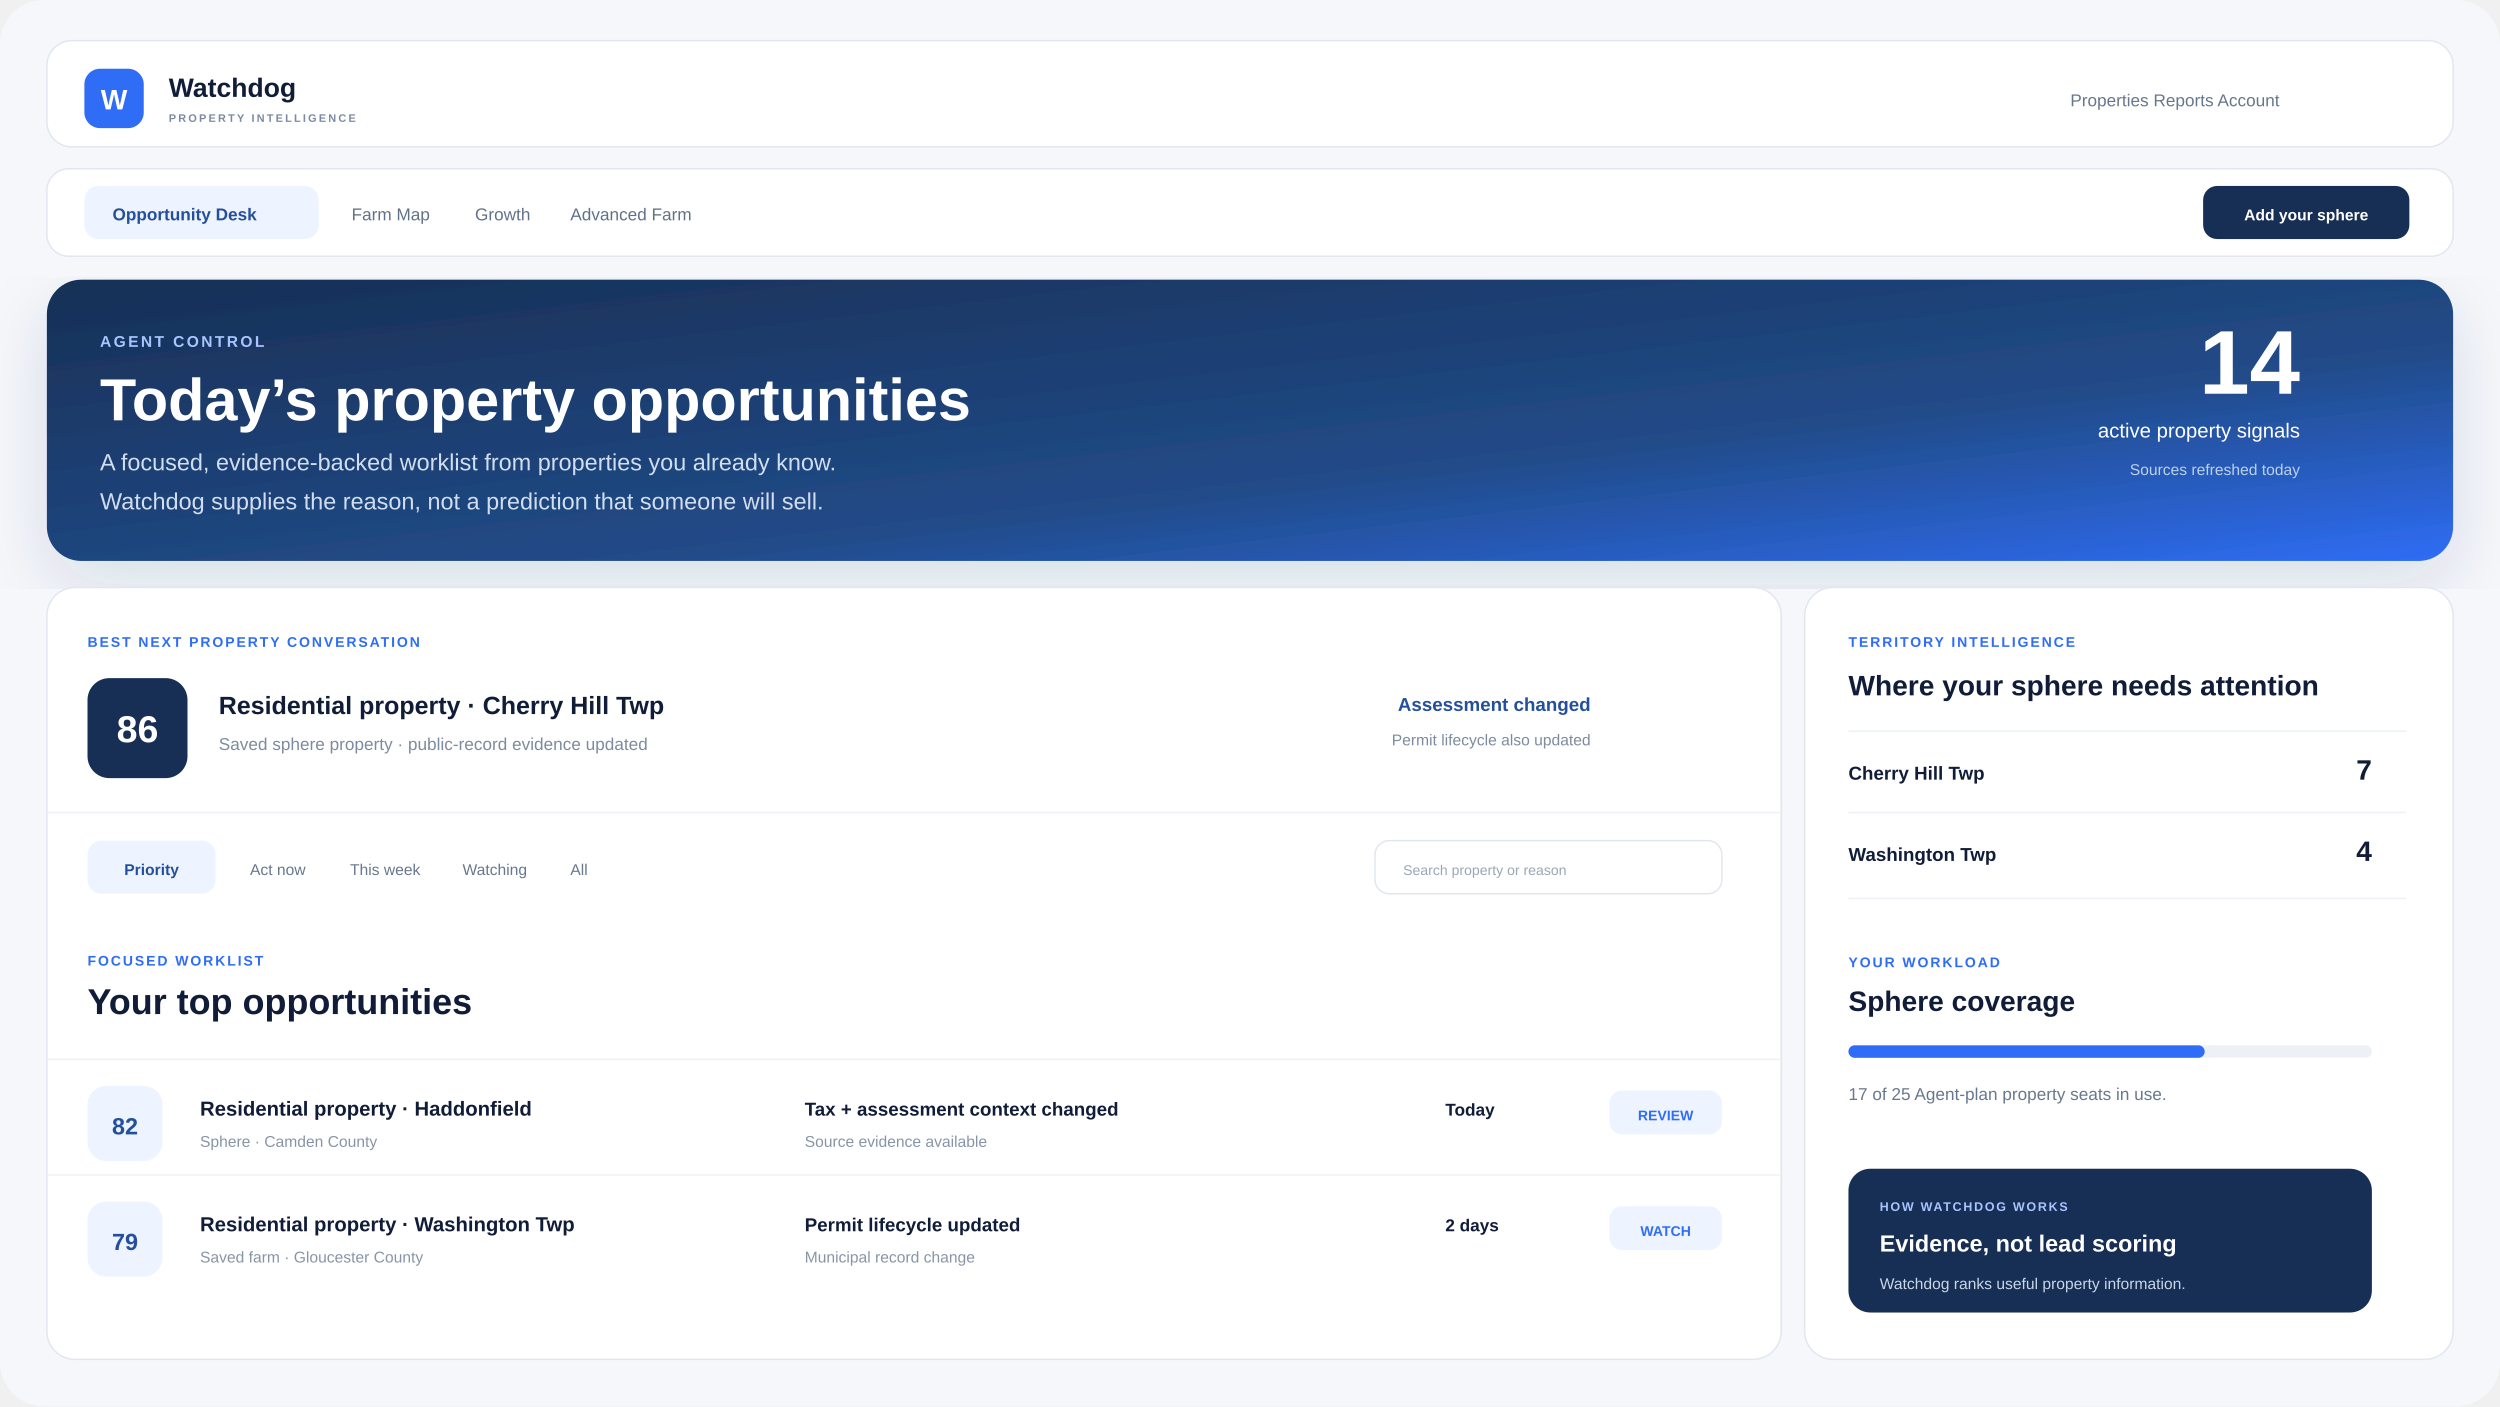
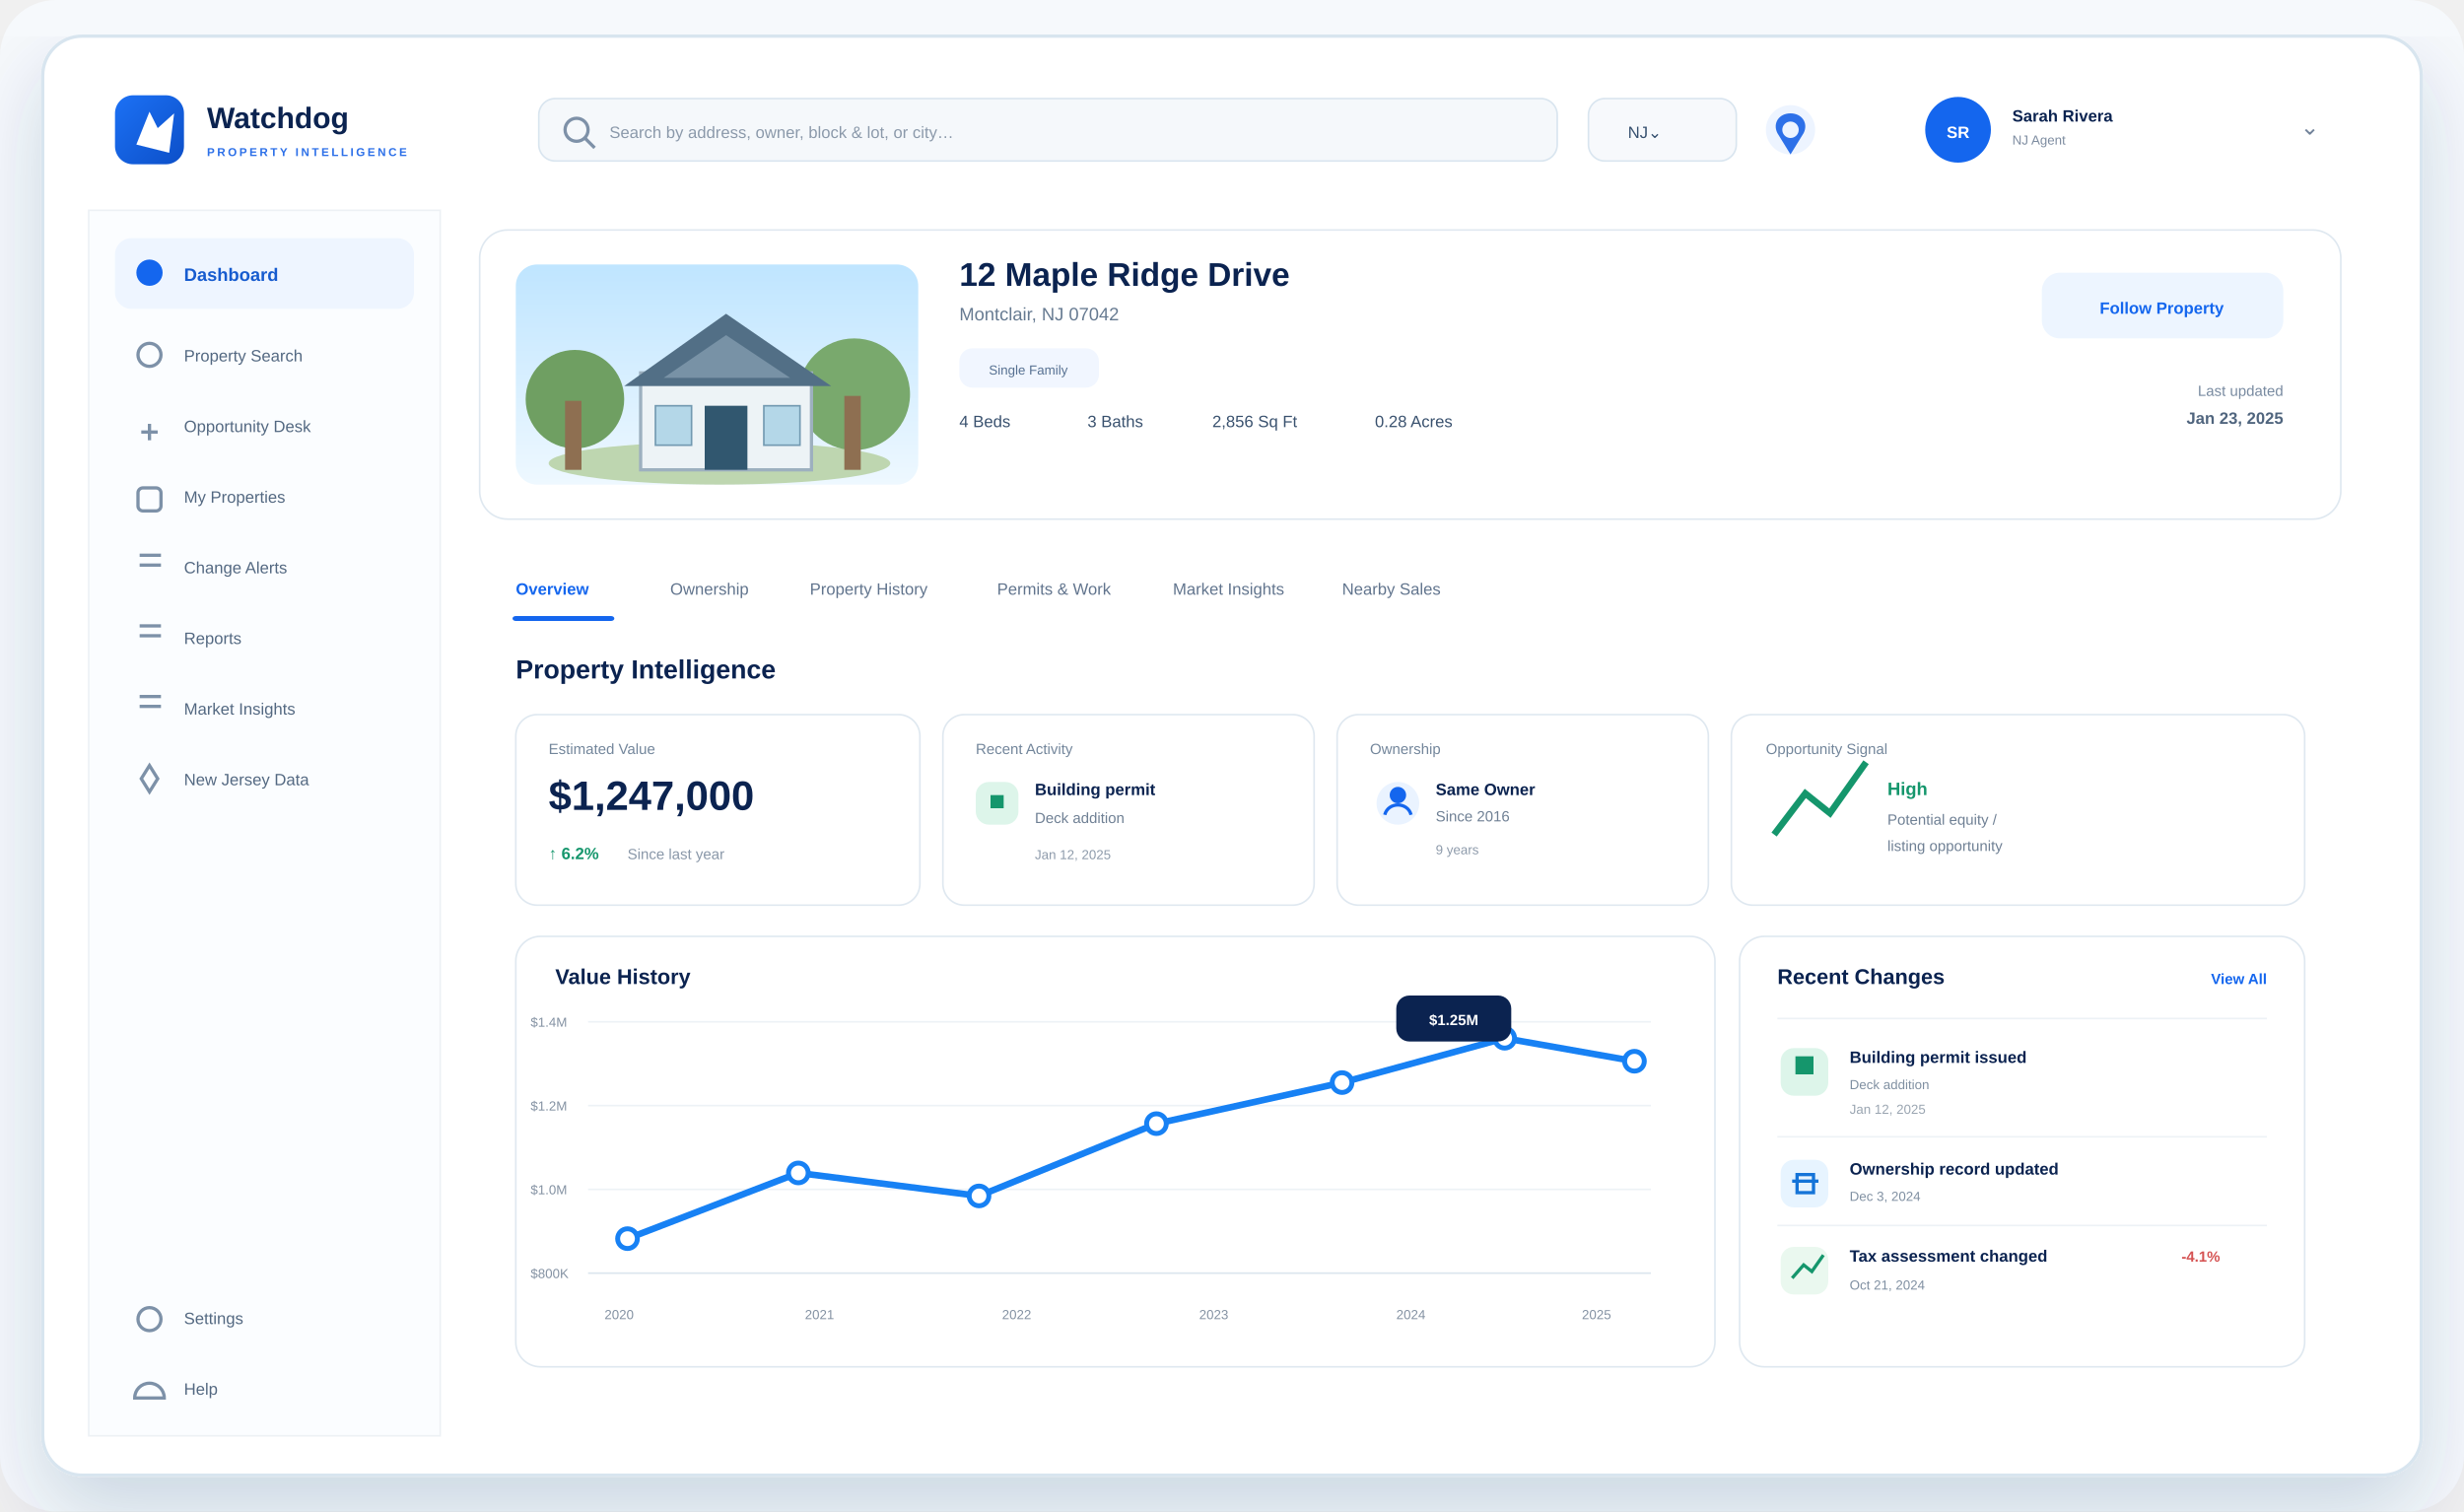
- <svg xmlns="http://www.w3.org/2000/svg" viewBox="0 0 1600 900" role="img" aria-labelledby="t d">
+ <svg xmlns="http://www.w3.org/2000/svg" viewBox="0 0 1500 920" role="img" aria-labelledby="t d">
  <defs>
-     <linearGradient id="hero" x1="0" y1="0" x2="1" y2="1">
-       <stop stop-color="#172f55" />
-       <stop offset=".62" stop-color="#214b88" />
-       <stop offset="1" stop-color="#2f6df6" />
+     <linearGradient id="blue" x1="0" y1="0" x2="1" y2="1">
+       <stop stop-color="#1c71f5" />
+       <stop offset="1" stop-color="#0c4fc8" />
    </linearGradient>
-     <filter id="s">
-       <feDropShadow dx="0" dy="16" stdDeviation="22" flood-color="#18365c" flood-opacity=".12" />
+     <linearGradient id="thumbSky" x1="0" y1="0" x2="0" y2="1">
+       <stop stop-color="#bfe5ff" />
+       <stop offset="1" stop-color="#eef8ff" />
+     </linearGradient>
+     <filter id="shadow">
+       <feDropShadow dx="0" dy="22" stdDeviation="26" flood-color="#103d73" flood-opacity=".18" />
    </filter>
  </defs>
-   <rect width="1600" height="900" rx="28" fill="#f5f7fb" />
-   <g font-family="Arial,Helvetica,sans-serif" fill="#111d38">
-     <rect x="30" y="26" width="1540" height="68" rx="16" fill="#fff" stroke="#e2e7ef" />
-     <rect x="54" y="44" width="38" height="38" rx="10" fill="#2f6df6" />
-     <text x="73" y="70" text-anchor="middle" font-size="18" font-weight="800" fill="#fff">W</text>
-     <text x="108" y="62" font-size="17" font-weight="800">Watchdog</text>
-     <text x="108" y="78" font-size="7" font-weight="700" fill="#7b8aa0" letter-spacing="1.4">PROPERTY INTELLIGENCE</text>
-     <text x="1325" y="68" font-size="11" fill="#66768c">Properties    Reports    Account</text>
-     <rect x="30" y="108" width="1540" height="56" rx="14" fill="#fff" stroke="#e2e7ef" />
-     <rect x="54" y="119" width="150" height="34" rx="9" fill="#eef4ff" />
-     <text x="72" y="141" font-size="11" font-weight="700" fill="#244f9d">Opportunity Desk</text>
-     <text x="225" y="141" font-size="11" fill="#617189">Farm Map</text>
-     <text x="304" y="141" font-size="11" fill="#617189">Growth</text>
-     <text x="365" y="141" font-size="11" fill="#617189">Advanced Farm</text>
-     <rect x="1410" y="119" width="132" height="34" rx="9" fill="#172f55" />
-     <text x="1476" y="141" text-anchor="middle" font-size="10" font-weight="700" fill="#fff">Add your sphere</text>
-     <rect x="30" y="179" width="1540" height="180" rx="22" fill="url(#hero)" filter="url(#s)" />
-     <text x="64" y="222" font-size="10" font-weight="800" fill="#a9c4ff" letter-spacing="1.5">AGENT CONTROL</text>
-     <text x="64" y="269" font-size="38" font-weight="800" fill="#fff">Today’s property opportunities</text>
-     <text x="64" y="301" font-size="15" fill="#d2def0">A focused, evidence-backed worklist from properties you already know.</text>
-     <text x="64" y="326" font-size="15" fill="#d2def0">Watchdog supplies the reason, not a prediction that someone will sell.</text>
-     <text x="1472" y="252" text-anchor="end" font-size="58" font-weight="800" fill="#fff">14</text>
-     <text x="1472" y="280" text-anchor="end" font-size="13" fill="#fff">active property signals</text>
-     <text x="1472" y="304" text-anchor="end" font-size="10" fill="#bdd0e8">Sources refreshed today</text>
-     <rect x="30" y="376" width="1110" height="494" rx="18" fill="#fff" stroke="#e2e7ef" />
-     <rect x="1155" y="376" width="415" height="494" rx="18" fill="#fff" stroke="#e2e7ef" />
-     <text x="56" y="414" font-size="9" font-weight="800" fill="#2f6df6" letter-spacing="1.2">BEST NEXT PROPERTY CONVERSATION</text>
-     <rect x="56" y="434" width="64" height="64" rx="14" fill="#172f55" />
-     <text x="88" y="475" text-anchor="middle" font-size="24" font-weight="800" fill="#fff">86</text>
-     <text x="140" y="457" font-size="16" font-weight="700">Residential property · Cherry Hill Twp</text>
-     <text x="140" y="480" font-size="11" fill="#7d8b9e">Saved sphere property · public-record evidence updated</text>
-     <text x="1018" y="455" text-anchor="end" font-size="12" font-weight="800" fill="#244f9d">Assessment changed</text>
-     <text x="1018" y="477" text-anchor="end" font-size="10" fill="#7d8b9e">Permit lifecycle also updated</text>
-     <line x1="30" y1="520" x2="1140" y2="520" stroke="#edf1f6" />
-     <rect x="56" y="538" width="82" height="34" rx="9" fill="#eef4ff" />
-     <text x="97" y="560" text-anchor="middle" font-size="10" font-weight="700" fill="#244f9d">Priority</text>
-     <text x="160" y="560" font-size="10" fill="#68778b">Act now</text>
-     <text x="224" y="560" font-size="10" fill="#68778b">This week</text>
-     <text x="296" y="560" font-size="10" fill="#68778b">Watching</text>
-     <text x="365" y="560" font-size="10" fill="#68778b">All</text>
-     <rect x="880" y="538" width="222" height="34" rx="9" fill="#fff" stroke="#e2e7ef" />
-     <text x="898" y="560" font-size="9" fill="#9aa6b5">Search property or reason</text>
-     <text x="56" y="618" font-size="9" font-weight="800" fill="#2f6df6" letter-spacing="1.2">FOCUSED WORKLIST</text>
-     <text x="56" y="649" font-size="23" font-weight="800">Your top opportunities</text>
-     <g transform="translate(0,678)">
-       <line x1="30" y1="0" x2="1140" y2="0" stroke="#edf1f6" />
-       <rect x="56" y="17" width="48" height="48" rx="12" fill="#eef4ff" />
-       <text x="80" y="48" text-anchor="middle" font-size="15" font-weight="800" fill="#244f9d">82</text>
-       <text x="128" y="36" font-size="13" font-weight="700">Residential property · Haddonfield</text>
-       <text x="128" y="56" font-size="10" fill="#8794a7">Sphere · Camden County</text>
-       <text x="515" y="36" font-size="12" font-weight="700">Tax + assessment context changed</text>
-       <text x="515" y="56" font-size="10" fill="#8794a7">Source evidence available</text>
-       <text x="925" y="36" font-size="11" font-weight="700">Today</text>
-       <rect x="1030" y="20" width="72" height="28" rx="8" fill="#eef4ff" />
-       <text x="1066" y="39" text-anchor="middle" font-size="9" font-weight="800" fill="#2f6df6">REVIEW</text>
+   <rect width="1500" height="920" rx="34" fill="#f6f9fc" />
+   <g filter="url(#shadow)">
+     <rect x="26" y="22" width="1448" height="876" rx="24" fill="#fff" stroke="#d8e5ef" stroke-width="2" />
+   </g>
+   <g font-family="Arial,Helvetica,sans-serif" fill="#0b2350">
+     <rect x="54" y="48" width="1392" height="64" rx="13" fill="#fff" />
+     <rect x="70" y="58" width="42" height="42" rx="11" fill="url(#blue)" />
+     <path d="M83 88l8-20 5 10 10-9-3 24z" fill="#fff" />
+     <text x="126" y="78" font-size="18" font-weight="800">Watchdog</text>
+     <text x="126" y="95" font-size="7" font-weight="700" fill="#2d70e8" letter-spacing="1.5">PROPERTY INTELLIGENCE</text>
+     <rect x="328" y="60" width="620" height="38" rx="10" fill="#f5f8fb" stroke="#d9e5ef" />
+     <circle cx="351" cy="79" r="7" fill="none" stroke="#7e91a8" stroke-width="2" />
+     <path d="M356 84l6 6" stroke="#7e91a8" stroke-width="2" />
+     <text x="371" y="84" font-size="10" fill="#8b99aa">Search by address, owner, block &amp; lot, or city…</text>
+     <rect x="967" y="60" width="90" height="38" rx="10" fill="#f7f9fc" stroke="#d9e5ef" />
+     <text x="991" y="84" font-size="10" fill="#36506f">NJ⌄</text>
+     <circle cx="1090" cy="79" r="15" fill="#edf4ff" />
+     <path d="M1090 69c-7 0-11 6-8 12l8 13 8-13c3-6-1-12-8-12zm0 5a5 5 0 110 10 5 5 0 010-10z" fill="#2d70e8" />
+     <circle cx="1192" cy="79" r="20" fill="#1466ee" />
+     <text x="1192" y="84" text-anchor="middle" font-size="10" font-weight="800" fill="#fff">SR</text>
+     <text x="1225" y="74" font-size="10" font-weight="700">Sarah Rivera</text>
+     <text x="1225" y="88" font-size="8" fill="#7d8ca0">NJ Agent</text>
+     <text x="1412" y="82" text-anchor="end" font-size="14" fill="#72839a">⌄</text>
+     <rect x="54" y="128" width="214" height="746" fill="#fbfdff" stroke="#edf1f5" />
+     <rect x="70" y="145" width="182" height="43" rx="10" fill="#eef5ff" />
+     <circle cx="91" cy="166" r="8" fill="#1466ee" />
+     <text x="112" y="171" font-size="11" font-weight="700" fill="#175ccf">Dashboard</text>
+     <g font-size="10" fill="#536881">
+       <text x="112" y="220">Property Search</text>
+       <text x="112" y="263">Opportunity Desk</text>
+       <text x="112" y="306">My Properties</text>
+       <text x="112" y="349">Change Alerts</text>
+       <text x="112" y="392">Reports</text>
+       <text x="112" y="435">Market Insights</text>
+       <text x="112" y="478">New Jersey Data</text>
+       <text x="112" y="806">Settings</text>
+       <text x="112" y="849">Help</text>
    </g>
-     <g transform="translate(0,752)">
-       <line x1="30" y1="0" x2="1140" y2="0" stroke="#edf1f6" />
-       <rect x="56" y="17" width="48" height="48" rx="12" fill="#eef4ff" />
-       <text x="80" y="48" text-anchor="middle" font-size="15" font-weight="800" fill="#244f9d">79</text>
-       <text x="128" y="36" font-size="13" font-weight="700">Residential property · Washington Twp</text>
-       <text x="128" y="56" font-size="10" fill="#8794a7">Saved farm · Gloucester County</text>
-       <text x="515" y="36" font-size="12" font-weight="700">Permit lifecycle updated</text>
-       <text x="515" y="56" font-size="10" fill="#8794a7">Municipal record change</text>
-       <text x="925" y="36" font-size="11" font-weight="700">2 days</text>
-       <rect x="1030" y="20" width="72" height="28" rx="8" fill="#eef4ff" />
-       <text x="1066" y="39" text-anchor="middle" font-size="9" font-weight="800" fill="#2f6df6">WATCH</text>
+     <g fill="none" stroke="#7d91a8" stroke-width="2">
+       <circle cx="91" cy="216" r="7" />
+       <path d="M86 263h10M91 258v10" />
+       <rect x="84" y="297" width="14" height="14" rx="3" />
+       <path d="M85 344h13M85 338h13M85 387h13M85 381h13M85 430h13M85 424h13M86 474l5-8 5 8-5 8z" />
+       <circle cx="91" cy="803" r="7" />
+       <path d="M91 842c-5 0-9 4-9 9h18c0-5-4-9-9-9z" />
    </g>
-     <text x="1183" y="414" font-size="9" font-weight="800" fill="#2f6df6" letter-spacing="1.2">TERRITORY INTELLIGENCE</text>
-     <text x="1183" y="445" font-size="18" font-weight="800">Where your sphere needs attention</text>
-     <line x1="1183" y1="468" x2="1540" y2="468" stroke="#edf1f6" />
-     <text x="1183" y="499" font-size="12" font-weight="700">Cherry Hill Twp</text>
-     <text x="1518" y="499" text-anchor="end" font-size="18" font-weight="800">7</text>
-     <line x1="1183" y1="520" x2="1540" y2="520" stroke="#edf1f6" />
-     <text x="1183" y="551" font-size="12" font-weight="700">Washington Twp</text>
-     <text x="1518" y="551" text-anchor="end" font-size="18" font-weight="800">4</text>
-     <line x1="1183" y1="575" x2="1540" y2="575" stroke="#edf1f6" />
-     <text x="1183" y="619" font-size="9" font-weight="800" fill="#2f6df6" letter-spacing="1.2">YOUR WORKLOAD</text>
-     <text x="1183" y="647" font-size="18" font-weight="800">Sphere coverage</text>
-     <rect x="1183" y="669" width="335" height="8" rx="4" fill="#edf1f6" />
-     <rect x="1183" y="669" width="228" height="8" rx="4" fill="#2f6df6" />
-     <text x="1183" y="704" font-size="11" fill="#68788c">17 of 25 Agent-plan property seats in use.</text>
-     <rect x="1183" y="748" width="335" height="92" rx="14" fill="#172f55" />
-     <text x="1203" y="775" font-size="8" font-weight="800" fill="#a9c4ff" letter-spacing="1.1">HOW WATCHDOG WORKS</text>
-     <text x="1203" y="801" font-size="15" font-weight="800" fill="#fff">Evidence, not lead scoring</text>
-     <text x="1203" y="825" font-size="10" fill="#c8d6e8">Watchdog ranks useful property information.</text>
+     <rect x="292" y="140" width="1133" height="176" rx="17" fill="#fff" stroke="#dfe8f0" />
+     <rect x="314" y="161" width="245" height="134" rx="13" fill="url(#thumbSky)" />
+     <g transform="translate(330 173)">
+       <ellipse cx="108" cy="109" rx="104" ry="13" fill="#bed6b0" />
+       <circle cx="20" cy="70" r="30" fill="#6f9f62" />
+       <circle cx="190" cy="67" r="34" fill="#79a96d" />
+       <rect x="14" y="71" width="10" height="42" fill="#8e6f51" />
+       <rect x="184" y="68" width="10" height="45" fill="#8e6f51" />
+       <rect x="60" y="54" width="104" height="59" fill="#edf3f6" stroke="#9db0bf" stroke-width="2" />
+       <path d="M50 62l62-44 64 44z" fill="#526f86" />
+       <path d="M74 57l38-26 39 26z" fill="#7892a6" />
+       <rect x="99" y="74" width="26" height="39" fill="#31576f" />
+       <rect x="69" y="74" width="22" height="24" fill="#b4d7e8" stroke="#739ab1" />
+       <rect x="135" y="74" width="22" height="24" fill="#b4d7e8" stroke="#739ab1" />
+     </g>
+     <text x="584" y="174" font-size="20" font-weight="800">12 Maple Ridge Drive</text>
+     <text x="584" y="195" font-size="11" fill="#667a91">Montclair, NJ 07042</text>
+     <rect x="584" y="212" width="85" height="24" rx="8" fill="#f1f6ff" />
+     <text x="626" y="228" text-anchor="middle" font-size="8" fill="#567091">Single Family</text>
+     <g font-size="10" fill="#39516e">
+       <text x="584" y="260">4 Beds</text>
+       <text x="662" y="260">3 Baths</text>
+       <text x="738" y="260">2,856 Sq Ft</text>
+       <text x="837" y="260">0.28 Acres</text>
+     </g>
+     <rect x="1243" y="166" width="147" height="40" rx="11" fill="#edf5ff" />
+     <text x="1316" y="191" text-anchor="middle" font-size="10" font-weight="700" fill="#1466ee">Follow Property</text>
+     <text x="1390" y="241" text-anchor="end" font-size="9" fill="#788aa0">Last updated</text>
+     <text x="1390" y="258" text-anchor="end" font-size="10" font-weight="700" fill="#50657e">Jan 23, 2025</text>
+     <rect x="292" y="332" width="1133" height="48" fill="#fff" />
+     <g font-size="10" fill="#61748d">
+       <text x="314" y="362" fill="#1466ee" font-weight="700">Overview</text>
+       <text x="408" y="362">Ownership</text>
+       <text x="493" y="362">Property History</text>
+       <text x="607" y="362">Permits &amp; Work</text>
+       <text x="714" y="362">Market Insights</text>
+       <text x="817" y="362">Nearby Sales</text>
+     </g>
+     <rect x="312" y="375" width="62" height="3" rx="2" fill="#1466ee" />
+     <text x="314" y="413" font-size="16" font-weight="800">Property Intelligence</text>
+     <g>
+       <rect x="314" y="435" width="246" height="116" rx="13" fill="#fff" stroke="#dfe8f0" />
+       <text x="334" y="459" font-size="9" fill="#73869b">Estimated Value</text>
+       <text x="334" y="493" font-size="25" font-weight="800">$1,247,000</text>
+       <text x="334" y="523" font-size="10" font-weight="700" fill="#15966c">↑ 6.2%</text>
+       <text x="382" y="523" font-size="9" fill="#8997a8">Since last year</text>
+       <rect x="574" y="435" width="226" height="116" rx="13" fill="#fff" stroke="#dfe8f0" />
+       <text x="594" y="459" font-size="9" fill="#73869b">Recent Activity</text>
+       <rect x="594" y="476" width="26" height="26" rx="8" fill="#ddf5ea" />
+       <path d="M603 492h8v-8h-8z" fill="#15966c" />
+       <text x="630" y="484" font-size="10" font-weight="700">Building permit</text>
+       <text x="630" y="501" font-size="9" fill="#6f8094">Deck addition</text>
+       <text x="630" y="523" font-size="8" fill="#8d9aaa">Jan 12, 2025</text>
+       <rect x="814" y="435" width="226" height="116" rx="13" fill="#fff" stroke="#dfe8f0" />
+       <text x="834" y="459" font-size="9" fill="#73869b">Ownership</text>
+       <circle cx="851" cy="489" r="13" fill="#eaf3ff" />
+       <circle cx="851" cy="484" r="5" fill="#1466ee" />
+       <path d="M843 496c2-8 14-8 16 0" fill="none" stroke="#1466ee" stroke-width="2" />
+       <text x="874" y="484" font-size="10" font-weight="700">Same Owner</text>
+       <text x="874" y="500" font-size="9" fill="#6f8094">Since 2016</text>
+       <text x="874" y="520" font-size="8" fill="#8d9aaa">9 years</text>
+       <rect x="1054" y="435" width="349" height="116" rx="13" fill="#fff" stroke="#dfe8f0" />
+       <text x="1075" y="459" font-size="9" fill="#73869b">Opportunity Signal</text>
+       <path d="M1080 508l19-25 15 12 22-31" fill="none" stroke="#15966c" stroke-width="4" />
+       <text x="1149" y="484" font-size="11" font-weight="800" fill="#15966c">High</text>
+       <text x="1149" y="502" font-size="9" fill="#6f8094">Potential equity /</text>
+       <text x="1149" y="518" font-size="9" fill="#6f8094">listing opportunity</text>
+     </g>
+     <rect x="314" y="570" width="730" height="262" rx="15" fill="#fff" stroke="#dfe8f0" />
+     <text x="338" y="599" font-size="13" font-weight="800">Value History</text>
+     <line x1="358" y1="775" x2="1005" y2="775" stroke="#dce6ee" />
+     <line x1="358" y1="724" x2="1005" y2="724" stroke="#edf2f6" />
+     <line x1="358" y1="673" x2="1005" y2="673" stroke="#edf2f6" />
+     <line x1="358" y1="622" x2="1005" y2="622" stroke="#edf2f6" />
+     <g font-size="8" fill="#8391a2">
+       <text x="323" y="778">$800K</text>
+       <text x="323" y="727">$1.0M</text>
+       <text x="323" y="676">$1.2M</text>
+       <text x="323" y="625">$1.4M</text>
+       <text x="368" y="803">2020</text>
+       <text x="490" y="803">2021</text>
+       <text x="610" y="803">2022</text>
+       <text x="730" y="803">2023</text>
+       <text x="850" y="803">2024</text>
+       <text x="963" y="803">2025</text>
+     </g>
+     <path d="M382 754L486 714L596 728L704 684L817 659L916 632L995 646" fill="none" stroke="#1781f4" stroke-width="4" />
+     <g fill="#fff" stroke="#1781f4" stroke-width="3">
+       <circle cx="382" cy="754" r="6" />
+       <circle cx="486" cy="714" r="6" />
+       <circle cx="596" cy="728" r="6" />
+       <circle cx="704" cy="684" r="6" />
+       <circle cx="817" cy="659" r="6" />
+       <circle cx="916" cy="632" r="6" />
+       <circle cx="995" cy="646" r="6" />
+     </g>
+     <rect x="850" y="606" width="70" height="28" rx="8" fill="#0b2350" />
+     <text x="885" y="624" text-anchor="middle" font-size="9" font-weight="700" fill="#fff">$1.25M</text>
+     <rect x="1059" y="570" width="344" height="262" rx="15" fill="#fff" stroke="#dfe8f0" />
+     <text x="1082" y="599" font-size="13" font-weight="800">Recent Changes</text>
+     <text x="1380" y="599" text-anchor="end" font-size="9" font-weight="700" fill="#1466ee">View All</text>
+     <line x1="1082" y1="620" x2="1380" y2="620" stroke="#edf2f6" />
+     <g>
+       <rect x="1084" y="638" width="29" height="29" rx="8" fill="#ddf5ea" />
+       <path d="M1093 654h11v-11h-11z" fill="#15966c" />
+       <text x="1126" y="647" font-size="10" font-weight="700">Building permit issued</text>
+       <text x="1126" y="663" font-size="8" fill="#7f8fa1">Deck addition</text>
+       <text x="1126" y="678" font-size="8" fill="#9aa5b1">Jan 12, 2025</text>
+       <line x1="1082" y1="692" x2="1380" y2="692" stroke="#edf2f6" />
+       <rect x="1084" y="706" width="29" height="29" rx="8" fill="#e7f4ff" />
+       <path d="M1094 726h10v-11h-10zm-3-7h16" fill="none" stroke="#1574d8" stroke-width="2" />
+       <text x="1126" y="715" font-size="10" font-weight="700">Ownership record updated</text>
+       <text x="1126" y="731" font-size="8" fill="#7f8fa1">Dec 3, 2024</text>
+       <line x1="1082" y1="746" x2="1380" y2="746" stroke="#edf2f6" />
+       <rect x="1084" y="759" width="29" height="29" rx="8" fill="#eaf8ef" />
+       <path d="M1091 778l7-8 5 4 7-10" fill="none" stroke="#15966c" stroke-width="2" />
+       <text x="1126" y="768" font-size="10" font-weight="700">Tax assessment changed</text>
+       <text x="1328" y="768" font-size="9" font-weight="700" fill="#d55252">-4.1%</text>
+       <text x="1126" y="785" font-size="8" fill="#7f8fa1">Oct 21, 2024</text>
+     </g>
  </g>
</svg>
